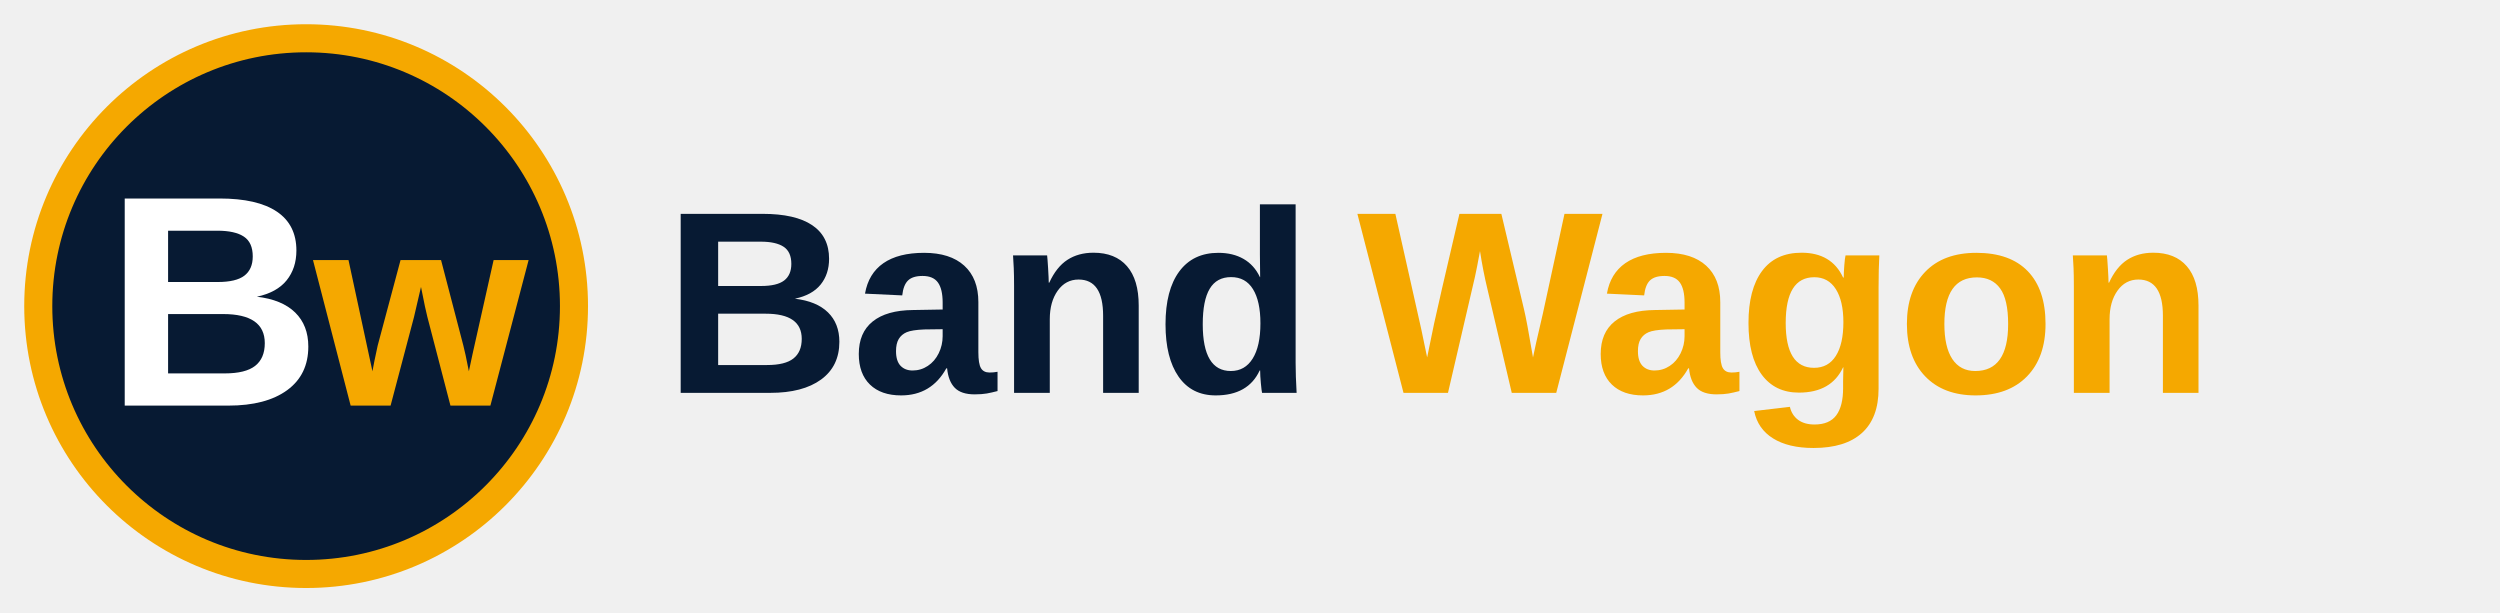
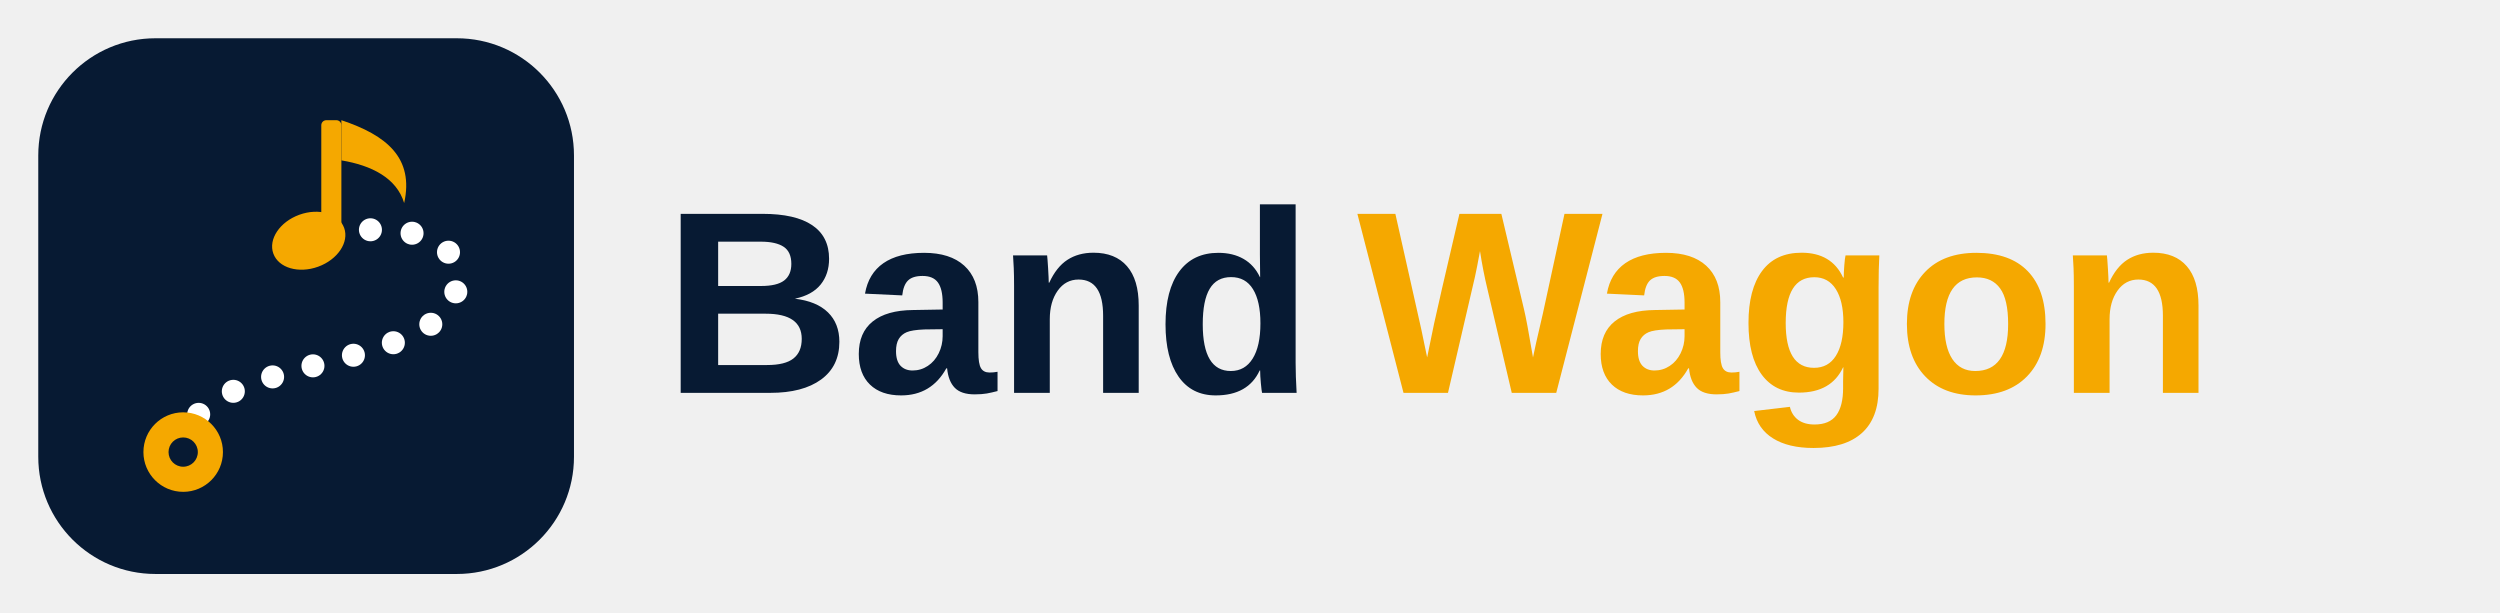
- <svg xmlns="http://www.w3.org/2000/svg" viewBox="0 0 980 240" role="img" aria-labelledby="title desc">
-   <circle cx="120" cy="120" r="105" fill="#071a33" stroke="#f5a800" stroke-width="11" />
-   <text x="41" y="159" fill="#ffffff" font-family="Arial Black, Arial, sans-serif" font-size="118" font-weight="900">B</text>
-   <text x="123" y="159" fill="#f5a800" font-family="Arial Black, Arial, sans-serif" font-size="108" font-weight="900">w</text>
+ <svg xmlns="http://www.w3.org/2000/svg" viewBox="0 0 980 240" width="980" height="240" role="img" aria-labelledby="title desc">
+   <g transform="translate(15 15) scale(0.4101562)">
+     <rect width="512" height="512" rx="112" fill="#071a33" />
+     <g transform="translate(256 256) scale(1.0) translate(-243.5 -262.5)">
+       <path d="M126 402 C 126 300, 396 334, 388 232 C 382 164, 232 196, 222 204" fill="none" stroke="#ffffff" stroke-width="22" stroke-linecap="round" stroke-dasharray="0 40" />
+       <circle cx="126" cy="402" r="38" fill="#f5a800" />
+       <circle cx="126" cy="402" r="14" fill="#071a33" />
+       <g transform="translate(246 200) scale(1.2)" fill="#f5a800">
+         <rect x="10" y="-96" width="16" height="96" rx="4" />
+         <path d="M26 -96 C62 -84, 84 -66, 76 -30 C70 -50, 50 -60, 26 -64 Z" />
+         <ellipse cx="0" cy="0" rx="30" ry="22" transform="rotate(-20)" />
+       </g>
+     </g>
+   </g>
  <text x="260" y="154" fill="#071a33" font-family="Arial Black, Arial, sans-serif" font-size="102" font-weight="900">Band</text>
  <text x="532" y="154" fill="#f5a800" font-family="Arial Black, Arial, sans-serif" font-size="102" font-weight="900">Wagon</text>
</svg>
